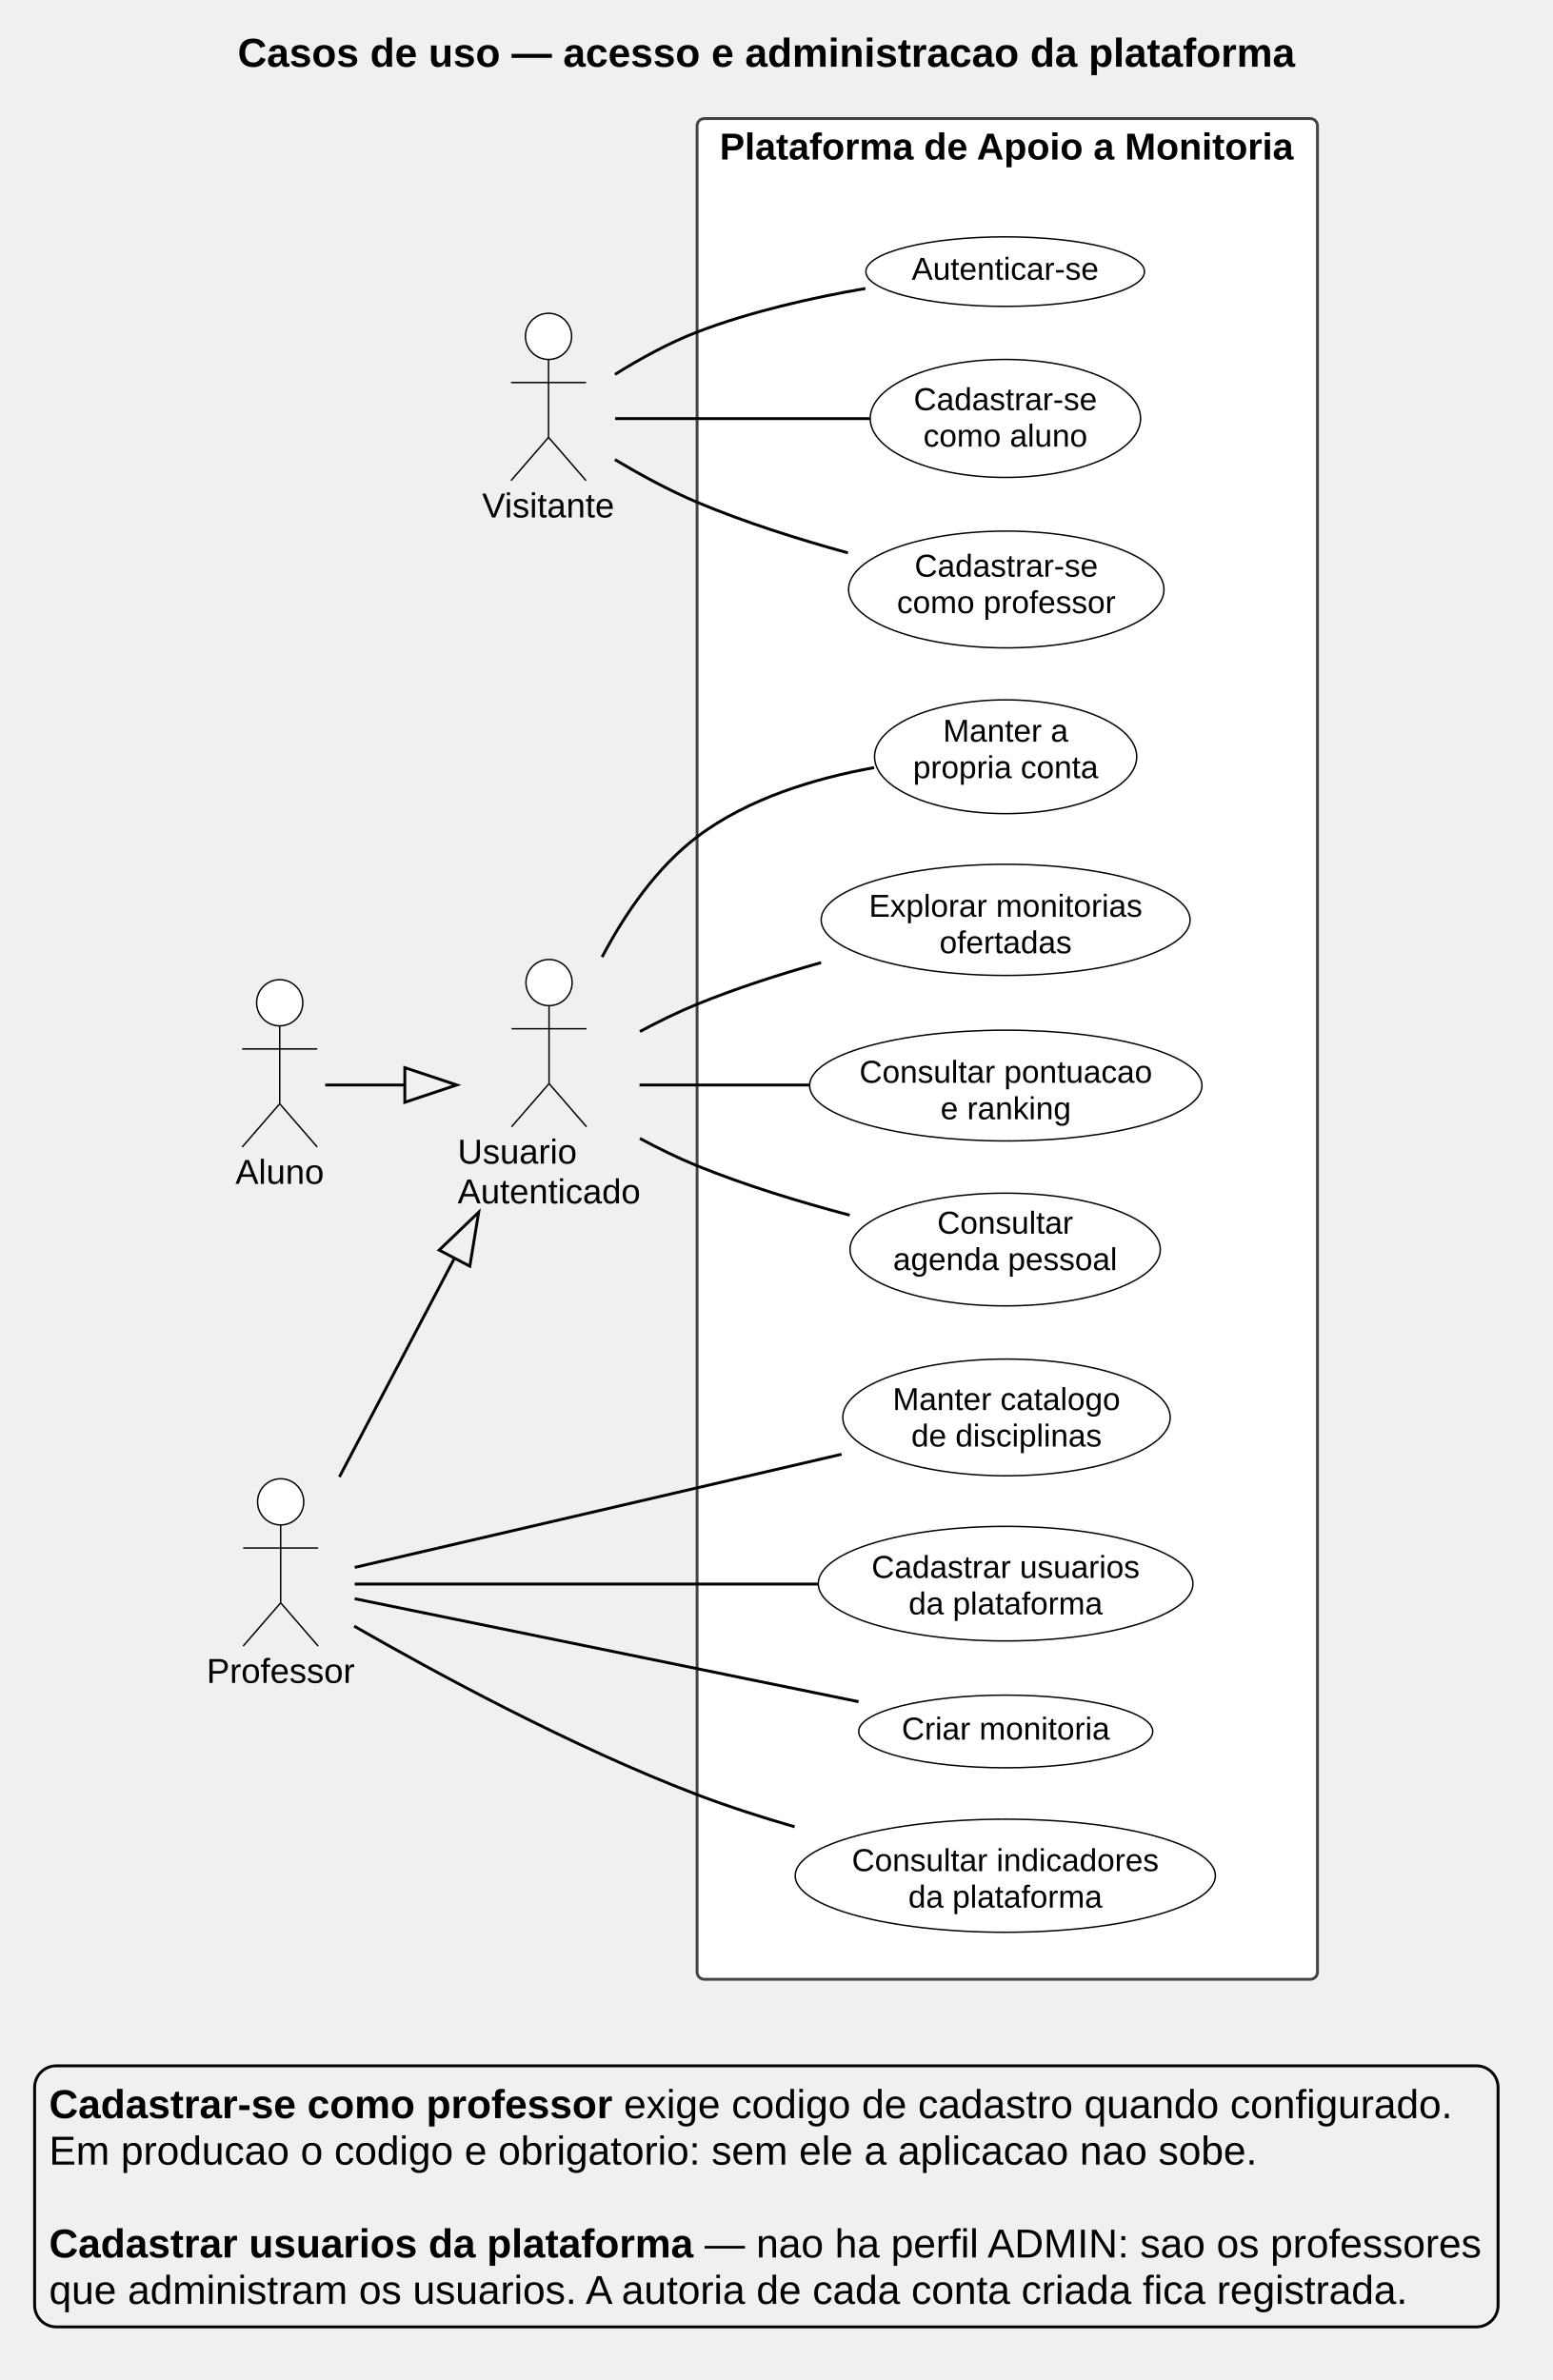
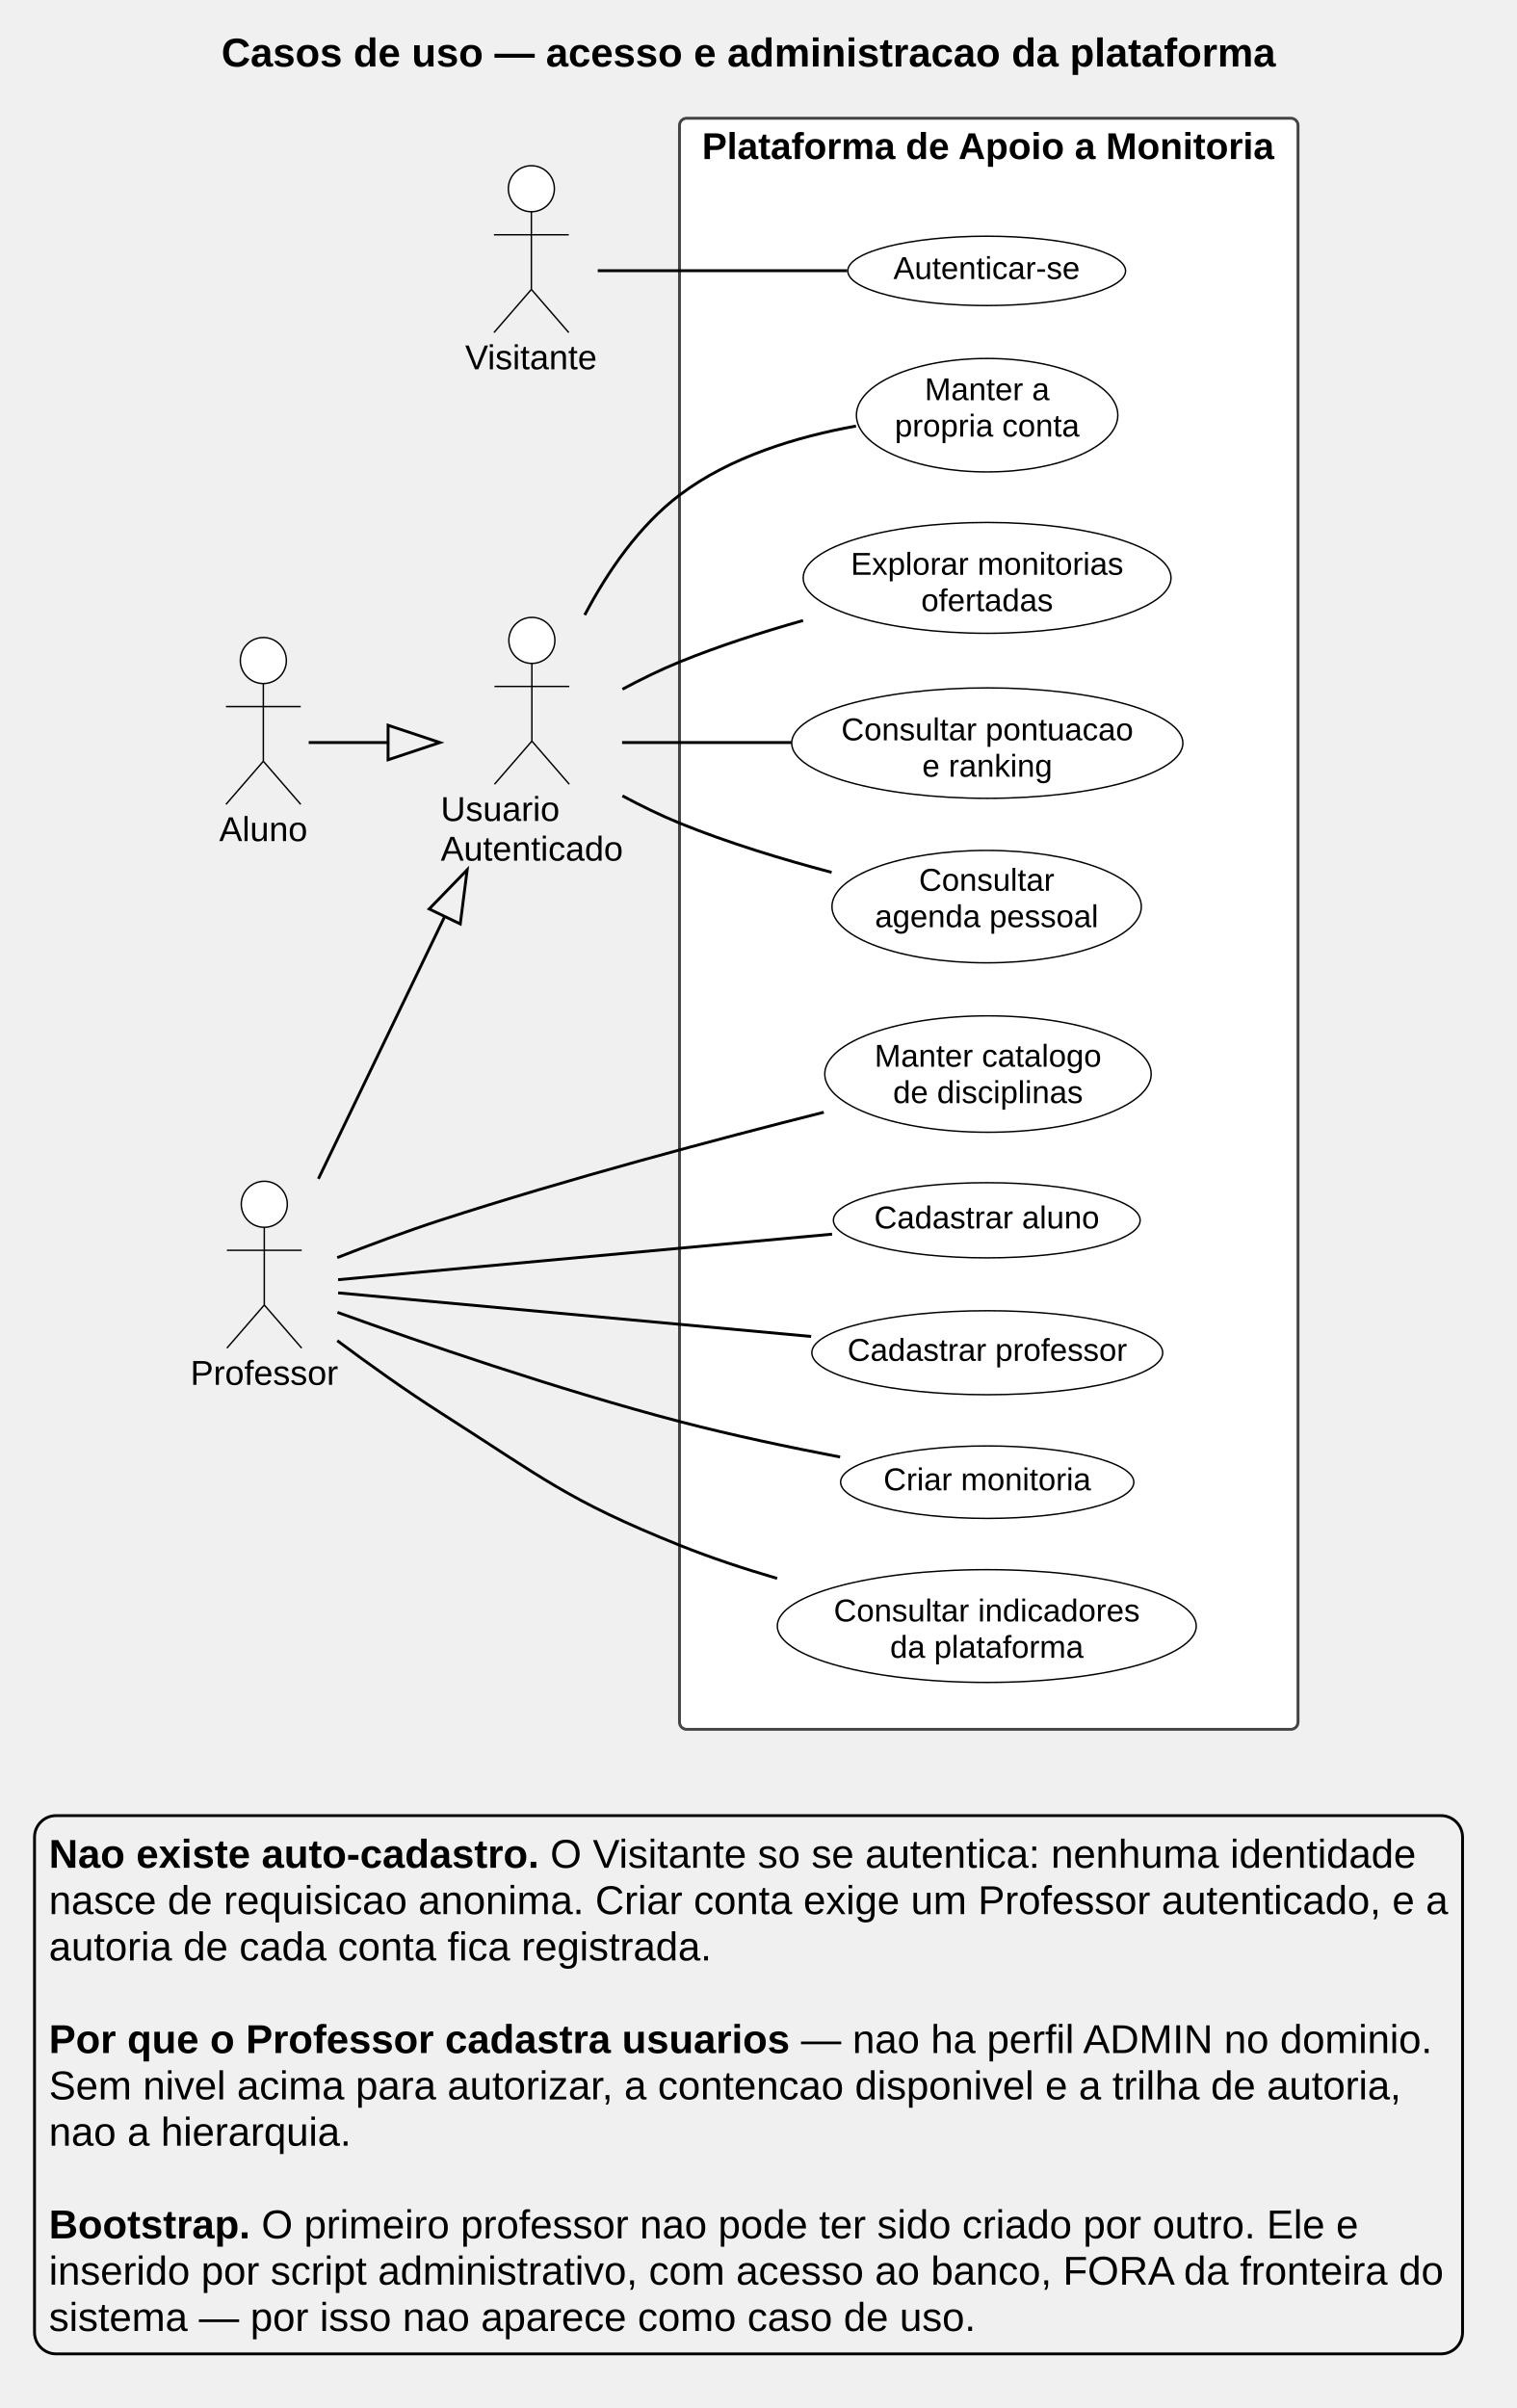
- <svg xmlns="http://www.w3.org/2000/svg" version="1.1" data-diagram-type="DESCRIPTION" style="width:538px;height:825px;background:#FFFFFF;" width="538px" height="825px" viewBox="0 0 538 825" zoomAndPan="magnify" preserveAspectRatio="none" contentStyleType="text/css">
+ <svg xmlns="http://www.w3.org/2000/svg" version="1.1" data-diagram-type="DESCRIPTION" style="width:527px;height:837px;background:#FFFFFF;" width="527px" height="837px" viewBox="0 0 527 837" zoomAndPan="magnify" preserveAspectRatio="none" contentStyleType="text/css">
  <defs />
  <g font-family="sans-serif" lengthAdjust="spacing">
-     <g class="title" data-source-line="48">
-       <text x="82.362" y="23.132" fill="#000" font-size="14" textLength="366.468" font-weight="700" font-family="Arial">Casos de uso — acesso e administracao da plataforma</text>
+     <g class="title" data-source-line="52">
+       <text x="76.958" y="23.132" fill="#000" font-size="14" textLength="366.468" font-weight="700" font-family="Arial">Casos de uso — acesso e administracao da plataforma</text>
    </g>
-     <g class="cluster" data-qualified-name="Plataforma de Apoio a Monitoria" id="ent0007" data-source-line="58">
-       <rect x="241.596" y="41.099" width="215" height="645" fill="#FFF" style="stroke:#444;stroke-width:1;" rx="2.5" ry="2.5" />
-       <text x="249.418" y="55.292" fill="#000" font-size="13" textLength="199.354" font-weight="700" font-family="Arial">Plataforma de Apoio a Monitoria</text>
+     <g class="cluster" data-qualified-name="Plataforma de Apoio a Monitoria" id="ent0007" data-source-line="62">
+       <rect x="236.192" y="41.099" width="215" height="560" fill="#FFF" style="stroke:#444;stroke-width:1;" rx="2.5" ry="2.5" />
+       <text x="244.015" y="55.292" fill="#000" font-size="13" textLength="199.354" font-weight="700" font-family="Arial">Plataforma de Apoio a Monitoria</text>
    </g>
-     <g class="entity" data-qualified-name="Visitante" id="ent0001" data-source-line="50">
-       <ellipse cx="190.108" cy="116.599" rx="8" ry="8" fill="#FFF" style="stroke:#000;stroke-width:0.5;" />
-       <path d="M190.108,124.599 L190.108,151.599 M177.108,132.599 L203.108,132.599 M190.108,151.599 L177.108,166.599 M190.108,151.599 L203.108,166.599" style="stroke:#000;stroke-width:0.5;" fill="none" />
-       <text x="167.096" y="179.354" fill="#000" font-size="12" textLength="46.025" font-family="Arial">Visitante</text>
+     <g class="entity" data-qualified-name="Visitante" id="ent0001" data-source-line="54">
+       <ellipse cx="184.705" cy="65.599" rx="8" ry="8" fill="#FFF" style="stroke:#000;stroke-width:0.5;" />
+       <path d="M184.705,73.599 L184.705,100.599 M171.705,81.599 L197.705,81.599 M184.705,100.599 L171.705,115.599 M184.705,100.599 L197.705,115.599" style="stroke:#000;stroke-width:0.5;" fill="none" />
+       <text x="161.692" y="128.354" fill="#000" font-size="12" textLength="46.025" font-family="Arial">Visitante</text>
    </g>
-     <g class="entity" data-qualified-name="Usuario" id="ent0002" data-source-line="51">
-       <ellipse cx="190.286" cy="340.599" rx="8" ry="8" fill="#FFF" style="stroke:#000;stroke-width:0.5;" />
-       <path d="M190.286,348.599 L190.286,375.599 M177.286,356.599 L203.286,356.599 M190.286,375.599 L177.286,390.599 M190.286,375.599 L203.286,390.599" style="stroke:#000;stroke-width:0.5;" fill="none" />
-       <text x="158.596" y="403.354" fill="#000" font-size="12" textLength="41.35" font-family="Arial">Usuario</text>
-       <text x="158.596" y="417.153" fill="#000" font-size="12" textLength="63.381" font-family="Arial">Autenticado</text>
+     <g class="entity" data-qualified-name="Usuario" id="ent0002" data-source-line="55">
+       <ellipse cx="184.882" cy="222.599" rx="8" ry="8" fill="#FFF" style="stroke:#000;stroke-width:0.5;" />
+       <path d="M184.882,230.599 L184.882,257.599 M171.882,238.599 L197.882,238.599 M184.882,257.599 L171.882,272.599 M184.882,257.599 L197.882,272.599" style="stroke:#000;stroke-width:0.5;" fill="none" />
+       <text x="153.192" y="285.354" fill="#000" font-size="12" textLength="41.35" font-family="Arial">Usuario</text>
+       <text x="153.192" y="299.153" fill="#000" font-size="12" textLength="63.381" font-family="Arial">Autenticado</text>
    </g>
-     <g class="entity" data-qualified-name="Aluno" id="ent0003" data-source-line="52">
-       <ellipse cx="96.941" cy="347.599" rx="8" ry="8" fill="#FFF" style="stroke:#000;stroke-width:0.5;" />
-       <path d="M96.941,355.599 L96.941,382.599 M83.941,363.599 L109.941,363.599 M96.941,382.599 L83.941,397.599 M96.941,382.599 L109.941,397.599" style="stroke:#000;stroke-width:0.5;" fill="none" />
-       <text x="81.596" y="410.354" fill="#000" font-size="12" textLength="30.691" font-family="Arial">Aluno</text>
+     <g class="entity" data-qualified-name="Aluno" id="ent0003" data-source-line="56">
+       <ellipse cx="91.538" cy="229.599" rx="8" ry="8" fill="#FFF" style="stroke:#000;stroke-width:0.5;" />
+       <path d="M91.538,237.599 L91.538,264.599 M78.538,245.599 L104.538,245.599 M91.538,264.599 L78.538,279.599 M91.538,264.599 L104.538,279.599" style="stroke:#000;stroke-width:0.5;" fill="none" />
+       <text x="76.192" y="292.354" fill="#000" font-size="12" textLength="30.691" font-family="Arial">Aluno</text>
    </g>
-     <g class="entity" data-qualified-name="Professor" id="ent0004" data-source-line="53">
-       <ellipse cx="97.271" cy="520.599" rx="8" ry="8" fill="#FFF" style="stroke:#000;stroke-width:0.5;" />
-       <path d="M97.271,528.599 L97.271,555.599 M84.271,536.599 L110.271,536.599 M97.271,555.599 L84.271,570.599 M97.271,555.599 L110.271,570.599" style="stroke:#000;stroke-width:0.5;" fill="none" />
-       <text x="71.596" y="583.354" fill="#000" font-size="12" textLength="51.352" font-family="Arial">Professor</text>
+     <g class="entity" data-qualified-name="Professor" id="ent0004" data-source-line="57">
+       <ellipse cx="91.868" cy="418.599" rx="8" ry="8" fill="#FFF" style="stroke:#000;stroke-width:0.5;" />
+       <path d="M91.868,426.599 L91.868,453.599 M78.868,434.599 L104.868,434.599 M91.868,453.599 L78.868,468.599 M91.868,453.599 L104.868,468.599" style="stroke:#000;stroke-width:0.5;" fill="none" />
+       <text x="66.192" y="481.354" fill="#000" font-size="12" textLength="51.352" font-family="Arial">Professor</text>
    </g>
-     <g class="entity" data-qualified-name="Plataforma de Apoio a Monitoria.UC01" id="ent0008" data-source-line="59">
-       <ellipse cx="348.372" cy="94.154" rx="48.277" ry="12.055" fill="#FFF" style="stroke:#000;stroke-width:0.5;" />
-       <text x="315.969" y="96.978" fill="#000" font-size="11" textLength="64.808" font-family="Arial">Autenticar-se</text>
+     <g class="entity" data-qualified-name="Plataforma de Apoio a Monitoria.UC01" id="ent0008" data-source-line="63">
+       <ellipse cx="342.969" cy="94.154" rx="48.277" ry="12.055" fill="#FFF" style="stroke:#000;stroke-width:0.5;" />
+       <text x="310.565" y="96.978" fill="#000" font-size="11" textLength="64.808" font-family="Arial">Autenticar-se</text>
    </g>
-     <g class="entity" data-qualified-name="Plataforma de Apoio a Monitoria.UC02" id="ent0009" data-source-line="60">
-       <ellipse cx="348.443" cy="145.046" rx="46.847" ry="20.447" fill="#FFF" style="stroke:#000;stroke-width:0.5;" />
-       <text x="316.654" y="142.178" fill="#000" font-size="11" textLength="63.578" font-family="Arial">Cadastrar-se</text>
-       <text x="320.008" y="154.827" fill="#000" font-size="11" textLength="56.869" font-family="Arial">como aluno</text>
+     <g class="entity" data-qualified-name="Plataforma de Apoio a Monitoria.UC04" id="ent0009" data-source-line="65">
+       <ellipse cx="343.123" cy="144.317" rx="45.432" ry="19.718" fill="#FFF" style="stroke:#000;stroke-width:0.5;" />
+       <text x="321.419" y="139.1" fill="#000" font-size="11" textLength="43.409" font-family="Arial">Manter a</text>
+       <text x="311.02" y="151.749" fill="#000" font-size="11" textLength="64.206" font-family="Arial">propria conta</text>
    </g>
-     <g class="entity" data-qualified-name="Plataforma de Apoio a Monitoria.UC03" id="ent0010" data-source-line="61">
-       <ellipse cx="348.75" cy="204.336" rx="54.655" ry="20.238" fill="#FFF" style="stroke:#000;stroke-width:0.5;" />
-       <text x="316.962" y="199.898" fill="#000" font-size="11" textLength="63.578" font-family="Arial">Cadastrar-se</text>
-       <text x="310.847" y="212.547" fill="#000" font-size="11" textLength="75.808" font-family="Arial">como professor</text>
+     <g class="entity" data-qualified-name="Plataforma de Apoio a Monitoria.UC05" id="ent0010" data-source-line="66">
+       <ellipse cx="343.12" cy="200.865" rx="63.928" ry="19.266" fill="#FFF" style="stroke:#000;stroke-width:0.5;" />
+       <text x="295.742" y="199.786" fill="#000" font-size="11" textLength="94.757" font-family="Arial">Explorar monitorias</text>
+       <text x="320.188" y="212.435" fill="#000" font-size="11" textLength="45.864" font-family="Arial">ofertadas</text>
    </g>
-     <g class="entity" data-qualified-name="Plataforma de Apoio a Monitoria.UC04" id="ent0011" data-source-line="63">
-       <ellipse cx="348.527" cy="262.317" rx="45.432" ry="19.718" fill="#FFF" style="stroke:#000;stroke-width:0.5;" />
-       <text x="326.823" y="257.1" fill="#000" font-size="11" textLength="43.409" font-family="Arial">Manter a</text>
-       <text x="316.424" y="269.749" fill="#000" font-size="11" textLength="64.206" font-family="Arial">propria conta</text>
+     <g class="entity" data-qualified-name="Plataforma de Apoio a Monitoria.UC06" id="ent0011" data-source-line="67">
+       <ellipse cx="343.182" cy="258.295" rx="67.99" ry="19.196" fill="#FFF" style="stroke:#000;stroke-width:0.5;" />
+       <text x="292.425" y="257.328" fill="#000" font-size="11" textLength="101.514" font-family="Arial">Consultar pontuacao</text>
+       <text x="320.556" y="269.977" fill="#000" font-size="11" textLength="45.251" font-family="Arial">e ranking</text>
    </g>
-     <g class="entity" data-qualified-name="Plataforma de Apoio a Monitoria.UC05" id="ent0012" data-source-line="64">
-       <ellipse cx="348.524" cy="318.865" rx="63.928" ry="19.266" fill="#FFF" style="stroke:#000;stroke-width:0.5;" />
-       <text x="301.146" y="317.786" fill="#000" font-size="11" textLength="94.757" font-family="Arial">Explorar monitorias</text>
-       <text x="325.592" y="330.435" fill="#000" font-size="11" textLength="45.864" font-family="Arial">ofertadas</text>
+     <g class="entity" data-qualified-name="Plataforma de Apoio a Monitoria.UC07" id="ent0012" data-source-line="68">
+       <ellipse cx="342.96" cy="315.133" rx="53.768" ry="19.534" fill="#FFF" style="stroke:#000;stroke-width:0.5;" />
+       <text x="319.421" y="309.632" fill="#000" font-size="11" textLength="47.078" font-family="Arial">Consultar</text>
+       <text x="304.122" y="322.281" fill="#000" font-size="11" textLength="77.677" font-family="Arial">agenda pessoal</text>
    </g>
-     <g class="entity" data-qualified-name="Plataforma de Apoio a Monitoria.UC06" id="ent0013" data-source-line="65">
-       <ellipse cx="348.586" cy="376.295" rx="67.99" ry="19.196" fill="#FFF" style="stroke:#000;stroke-width:0.5;" />
-       <text x="297.829" y="375.328" fill="#000" font-size="11" textLength="101.514" font-family="Arial">Consultar pontuacao</text>
-       <text x="325.96" y="387.977" fill="#000" font-size="11" textLength="45.251" font-family="Arial">e ranking</text>
+     <g class="entity" data-qualified-name="Plataforma de Apoio a Monitoria.UC08" id="ent0013" data-source-line="70">
+       <ellipse cx="343.423" cy="373.331" rx="56.732" ry="20.232" fill="#FFF" style="stroke:#000;stroke-width:0.5;" />
+       <text x="303.984" y="370.777" fill="#000" font-size="11" textLength="78.88" font-family="Arial">Manter catalogo</text>
+       <text x="310.405" y="383.426" fill="#000" font-size="11" textLength="66.038" font-family="Arial">de disciplinas</text>
    </g>
-     <g class="entity" data-qualified-name="Plataforma de Apoio a Monitoria.UC07" id="ent0014" data-source-line="66">
-       <ellipse cx="348.364" cy="433.133" rx="53.768" ry="19.534" fill="#FFF" style="stroke:#000;stroke-width:0.5;" />
-       <text x="324.825" y="427.632" fill="#000" font-size="11" textLength="47.078" font-family="Arial">Consultar</text>
-       <text x="309.525" y="440.281" fill="#000" font-size="11" textLength="77.677" font-family="Arial">agenda pessoal</text>
+     <g class="entity" data-qualified-name="Plataforma de Apoio a Monitoria.UC09a" id="ent0014" data-source-line="71">
+       <ellipse cx="343.005" cy="424.161" rx="53.313" ry="13.063" fill="#FFF" style="stroke:#000;stroke-width:0.5;" />
+       <text x="303.871" y="426.986" fill="#000" font-size="11" textLength="78.268" font-family="Arial">Cadastrar aluno</text>
    </g>
-     <g class="entity" data-qualified-name="Plataforma de Apoio a Monitoria.UC08" id="ent0015" data-source-line="68">
-       <ellipse cx="348.827" cy="491.331" rx="56.732" ry="20.232" fill="#FFF" style="stroke:#000;stroke-width:0.5;" />
-       <text x="309.387" y="488.777" fill="#000" font-size="11" textLength="78.88" font-family="Arial">Manter catalogo</text>
-       <text x="315.808" y="501.426" fill="#000" font-size="11" textLength="66.038" font-family="Arial">de disciplinas</text>
+     <g class="entity" data-qualified-name="Plataforma de Apoio a Monitoria.UC09b" id="ent0015" data-source-line="72">
+       <ellipse cx="343.177" cy="470.196" rx="60.985" ry="14.597" fill="#FFF" style="stroke:#000;stroke-width:0.5;" />
+       <text x="294.574" y="473.02" fill="#000" font-size="11" textLength="97.206" font-family="Arial">Cadastrar professor</text>
    </g>
-     <g class="entity" data-qualified-name="Plataforma de Apoio a Monitoria.UC09" id="ent0016" data-source-line="69">
-       <ellipse cx="348.52" cy="548.956" rx="64.925" ry="19.857" fill="#FFF" style="stroke:#000;stroke-width:0.5;" />
-       <text x="302.055" y="546.962" fill="#000" font-size="11" textLength="92.931" font-family="Arial">Cadastrar usuarios</text>
-       <text x="314.889" y="559.61" fill="#000" font-size="11" textLength="67.262" font-family="Arial">da plataforma</text>
+     <g class="entity" data-qualified-name="Plataforma de Apoio a Monitoria.UC10" id="ent0016" data-source-line="73">
+       <ellipse cx="343.156" cy="515.192" rx="50.965" ry="12.593" fill="#FFF" style="stroke:#000;stroke-width:0.5;" />
+       <text x="307.092" y="518.016" fill="#000" font-size="11" textLength="72.128" font-family="Arial">Criar monitoria</text>
    </g>
-     <g class="entity" data-qualified-name="Plataforma de Apoio a Monitoria.UC10" id="ent0017" data-source-line="70">
-       <ellipse cx="348.56" cy="600.192" rx="50.965" ry="12.593" fill="#FFF" style="stroke:#000;stroke-width:0.5;" />
-       <text x="312.496" y="603.016" fill="#000" font-size="11" textLength="72.128" font-family="Arial">Criar monitoria</text>
-     </g>
-     <g class="entity" data-qualified-name="Plataforma de Apoio a Monitoria.UC11" id="ent0018" data-source-line="71">
-       <ellipse cx="348.409" cy="650.199" rx="72.813" ry="19.6" fill="#FFF" style="stroke:#000;stroke-width:0.5;" />
-       <text x="295.213" y="648.597" fill="#000" font-size="11" textLength="106.391" font-family="Arial">Consultar indicadores</text>
-       <text x="314.778" y="661.246" fill="#000" font-size="11" textLength="67.262" font-family="Arial">da plataforma</text>
+     <g class="entity" data-qualified-name="Plataforma de Apoio a Monitoria.UC11" id="ent0017" data-source-line="74">
+       <ellipse cx="343.005" cy="565.199" rx="72.813" ry="19.6" fill="#FFF" style="stroke:#000;stroke-width:0.5;" />
+       <text x="289.81" y="563.597" fill="#000" font-size="11" textLength="106.391" font-family="Arial">Consultar indicadores</text>
+       <text x="309.374" y="576.246" fill="#000" font-size="11" textLength="67.262" font-family="Arial">da plataforma</text>
    </g>
    <g class="link" data-entity-1="ent0003" data-entity-2="ent0002" id="lnk5" data-link-type="extension">
-       <polygon points="158.299,376.099,140.299,370.099,140.299,382.099,158.299,376.099" fill="none" style="stroke:#000;stroke-width:1;stroke-linejoin:miter;stroke-miterlimit:10;" />
-       <path d="M112.716,376.099 C124.975,376.099 124.897,376.099 140.299,376.099" style="stroke:#000;stroke-width:1;" fill="none" />
+       <polygon points="152.895,258.099,134.895,252.099,134.895,264.099,152.895,258.099" fill="none" style="stroke:#000;stroke-width:1;stroke-linejoin:miter;stroke-miterlimit:10;" />
+       <path d="M107.313,258.099 C119.572,258.099 119.493,258.099 134.895,258.099" style="stroke:#000;stroke-width:1;" fill="none" />
    </g>
    <g class="link" data-entity-1="ent0004" data-entity-2="ent0002" id="lnk6" data-link-type="extension">
-       <polygon points="165.901,420.194,152.211,433.331,162.832,438.917,165.901,420.194" fill="none" style="stroke:#000;stroke-width:1;stroke-linejoin:miter;stroke-miterlimit:10;" />
-       <path d="M117.617,511.986 C131.77,485.08 142.586,464.518 157.522,436.124" style="stroke:#000;stroke-width:1;" fill="none" />
+       <polygon points="162.393,302.334,149.179,315.949,159.991,321.155,162.393,302.334" fill="none" style="stroke:#000;stroke-width:1;stroke-linejoin:miter;stroke-miterlimit:10;" />
+       <path d="M110.671,409.758 C125.536,378.883 138.872,351.187 154.585,318.552" style="stroke:#000;stroke-width:1;" fill="none" />
    </g>
-     <g class="link" data-entity-1="ent0001" data-entity-2="ent0008" id="lnk19" data-link-type="association">
-       <path d="M213.138,129.786 C221.696,124.446 231.787,118.856 241.596,115.099 C260.078,108.019 281.33,103.208 299.929,99.998" style="stroke:#000;stroke-width:1;" fill="none" />
+     <g class="link" data-entity-1="ent0001" data-entity-2="ent0008" id="lnk18" data-link-type="association">
+       <path d="M207.783,94.099 C230.195,94.099 265.598,94.099 294.445,94.099" style="stroke:#000;stroke-width:1;" fill="none" />
    </g>
-     <g class="link" data-entity-1="ent0001" data-entity-2="ent0009" id="lnk20" data-link-type="association">
-       <path d="M213.186,145.099 C236.02,145.099 272.337,145.099 301.468,145.099" style="stroke:#000;stroke-width:1;" fill="none" />
+     <g class="link" data-entity-1="ent0002" data-entity-2="ent0009" id="lnk19" data-link-type="association">
+       <path d="M203.255,213.766 C211.247,198.594 222.122,182.773 236.192,172.099 C253.782,158.753 277.195,151.753 297.543,148.088" style="stroke:#000;stroke-width:1;" fill="none" />
    </g>
-     <g class="link" data-entity-1="ent0001" data-entity-2="ent0010" id="lnk21" data-link-type="association">
-       <path d="M213.115,159.313 C221.754,164.467 231.905,170.018 241.596,174.099 C258.165,181.075 276.858,186.973 293.881,191.644" style="stroke:#000;stroke-width:1;" fill="none" />
+     <g class="link" data-entity-1="ent0002" data-entity-2="ent0010" id="lnk20" data-link-type="association">
+       <path d="M216.365,239.57 C222.78,236.132 229.6,232.783 236.192,230.099 C249.798,224.559 264.809,219.728 279.149,215.681" style="stroke:#000;stroke-width:1;" fill="none" />
    </g>
-     <g class="link" data-entity-1="ent0002" data-entity-2="ent0011" id="lnk22" data-link-type="association">
-       <path d="M208.659,331.766 C216.651,316.594 227.526,300.773 241.596,290.099 C259.186,276.753 282.599,269.753 302.946,266.088" style="stroke:#000;stroke-width:1;" fill="none" />
+     <g class="link" data-entity-1="ent0002" data-entity-2="ent0011" id="lnk21" data-link-type="association">
+       <path d="M216.238,258.099 C233.05,258.099 254.614,258.099 275.129,258.099" style="stroke:#000;stroke-width:1;" fill="none" />
    </g>
-     <g class="link" data-entity-1="ent0002" data-entity-2="ent0012" id="lnk23" data-link-type="association">
-       <path d="M221.769,357.57 C228.184,354.132 235.004,350.783 241.596,348.099 C255.202,342.559 270.213,337.728 284.553,333.681" style="stroke:#000;stroke-width:1;" fill="none" />
+     <g class="link" data-entity-1="ent0002" data-entity-2="ent0012" id="lnk22" data-link-type="association">
+       <path d="M216.365,276.627 C222.78,280.066 229.6,283.415 236.192,286.099 C252.979,292.933 271.904,298.689 289.069,303.225" style="stroke:#000;stroke-width:1;" fill="none" />
    </g>
-     <g class="link" data-entity-1="ent0002" data-entity-2="ent0013" id="lnk24" data-link-type="association">
-       <path d="M221.642,376.099 C238.454,376.099 260.017,376.099 280.533,376.099" style="stroke:#000;stroke-width:1;" fill="none" />
+     <g class="link" data-entity-1="ent0004" data-entity-2="ent0013" id="lnk23" data-link-type="association">
+       <path d="M117.22,437.137 C128.143,432.866 141.22,427.979 153.192,424.099 C197.485,409.743 248.498,396.146 286.354,386.608" style="stroke:#000;stroke-width:1;" fill="none" />
    </g>
-     <g class="link" data-entity-1="ent0002" data-entity-2="ent0014" id="lnk25" data-link-type="association">
-       <path d="M221.769,394.627 C228.184,398.066 235.004,401.415 241.596,404.099 C258.383,410.933 277.308,416.689 294.473,421.225" style="stroke:#000;stroke-width:1;" fill="none" />
+     <g class="link" data-entity-1="ent0004" data-entity-2="ent0014" id="lnk24" data-link-type="association">
+       <path d="M117.527,444.809 C157.339,441.139 236.333,433.857 289.227,428.981" style="stroke:#000;stroke-width:1;" fill="none" />
    </g>
-     <g class="link" data-entity-1="ent0004" data-entity-2="ent0015" id="lnk26" data-link-type="association">
-       <path d="M122.931,543.325 C162.004,534.242 238.815,516.386 291.656,504.103" style="stroke:#000;stroke-width:1;" fill="none" />
+     <g class="link" data-entity-1="ent0004" data-entity-2="ent0015" id="lnk25" data-link-type="association">
+       <path d="M117.527,449.388 C155.552,452.893 229.319,459.694 281.951,464.545" style="stroke:#000;stroke-width:1;" fill="none" />
    </g>
-     <g class="link" data-entity-1="ent0004" data-entity-2="ent0016" id="lnk27" data-link-type="association">
-       <path d="M122.931,549.099 C160.032,549.099 231.158,549.099 283.48,549.099" style="stroke:#000;stroke-width:1;" fill="none" />
+     <g class="link" data-entity-1="ent0004" data-entity-2="ent0016" id="lnk26" data-link-type="association">
+       <path d="M117.308,456.17 C145.677,466.388 193.839,483.011 236.192,494.099 C254.25,498.826 274.284,503.051 292.029,506.45" style="stroke:#000;stroke-width:1;" fill="none" />
    </g>
-     <g class="link" data-entity-1="ent0004" data-entity-2="ent0017" id="lnk28" data-link-type="association">
-       <path d="M122.931,554.175 C163.483,562.464 244.685,579.063 297.551,589.869" style="stroke:#000;stroke-width:1;" fill="none" />
+     <g class="link" data-entity-1="ent0004" data-entity-2="ent0017" id="lnk27" data-link-type="association">
+       <path d="M117.232,465.998 C128.046,474.049 141.035,483.35 153.192,491.099 C188.758,513.767 197.059,521.37 236.192,537.099 C246.965,541.429 258.623,545.285 270.131,548.647" style="stroke:#000;stroke-width:1;" fill="none" />
    </g>
-     <g class="link" data-entity-1="ent0004" data-entity-2="ent0018" id="lnk29" data-link-type="association">
-       <path d="M122.759,563.69 C150.776,579.776 198.243,605.561 241.596,622.099 C252.355,626.203 263.949,629.931 275.382,633.232" style="stroke:#000;stroke-width:1;" fill="none" />
-     </g>
-     <g class="legend" data-source-line="88">
-       <rect x="12" y="716.099" width="507.191" height="90.493" fill="none" style="stroke:#000;stroke-width:1;" rx="7.5" ry="7.5" />
-       <text x="17" y="734.23" fill="#000" font-size="14" textLength="195.289" font-weight="700" font-family="Arial">Cadastrar-se como professor</text>
-       <text x="216.179" y="734.23" fill="#000" font-size="14" textLength="287.212" font-family="Arial">exige codigo de cadastro quando configurado.</text>
-       <text x="17" y="750.329" fill="#000" font-size="14" textLength="418.708" font-family="Arial">Em producao o codigo e obrigatorio: sem ele a aplicacao nao sobe.</text>
-       <text x="17" y="766.428" fill="#000" font-size="14" font-family="Arial"> </text>
-       <text x="17" y="782.526" fill="#000" font-size="14" textLength="223.296" font-weight="700" font-family="Arial">Cadastrar usuarios da plataforma</text>
-       <text x="244.186" y="782.526" fill="#000" font-size="14" textLength="270.006" font-family="Arial">— nao ha perfil ADMIN: sao os professores</text>
-       <text x="17" y="798.625" fill="#000" font-size="14" textLength="472.363" font-family="Arial">que administram os usuarios. A autoria de cada conta criada fica registrada.</text>
+     <g class="legend" data-source-line="90">
+       <rect x="12" y="631.099" width="496.384" height="187.085" fill="none" style="stroke:#000;stroke-width:1;" rx="7.5" ry="7.5" />
+       <text x="17" y="649.23" fill="#000" font-size="14" textLength="170.386" font-weight="700" font-family="Arial">Nao existe auto-cadastro.</text>
+       <text x="191.275" y="649.23" fill="#000" font-size="14" textLength="301.198" font-family="Arial">O Visitante so se autentica: nenhuma identidade</text>
+       <text x="17" y="665.329" fill="#000" font-size="14" textLength="486.384" font-family="Arial">nasce de requisicao anonima. Criar conta exige um Professor autenticado, e a</text>
+       <text x="17" y="681.428" fill="#000" font-size="14" textLength="230.364" font-family="Arial">autoria de cada conta fica registrada.</text>
+       <text x="17" y="697.526" fill="#000" font-size="14" font-family="Arial"> </text>
+       <text x="17" y="713.625" fill="#000" font-size="14" textLength="257.53" font-weight="700" font-family="Arial">Por que o Professor cadastra usuarios</text>
+       <text x="278.42" y="713.625" fill="#000" font-size="14" textLength="220.213" font-family="Arial">— nao ha perfil ADMIN no dominio.</text>
+       <text x="17" y="729.724" fill="#000" font-size="14" textLength="470.818" font-family="Arial">Sem nivel acima para autorizar, a contencao disponivel e a trilha de autoria,</text>
+       <text x="17" y="745.822" fill="#000" font-size="14" textLength="105.075" font-family="Arial">nao a hierarquia.</text>
+       <text x="17" y="761.921" fill="#000" font-size="14" font-family="Arial"> </text>
+       <text x="17" y="778.02" fill="#000" font-size="14" textLength="70" font-weight="700" font-family="Arial">Bootstrap.</text>
+       <text x="90.89" y="778.02" fill="#000" font-size="14" textLength="381.309" font-family="Arial">O primeiro professor nao pode ter sido criado por outro. Ele e</text>
+       <text x="17" y="794.118" fill="#000" font-size="14" textLength="485.557" font-family="Arial">inserido por script administrativo, com acesso ao banco, FORA da fronteira do</text>
+       <text x="17" y="810.217" fill="#000" font-size="14" textLength="322.164" font-family="Arial">sistema — por isso nao aparece como caso de uso.</text>
    </g>
  </g>
</svg>
